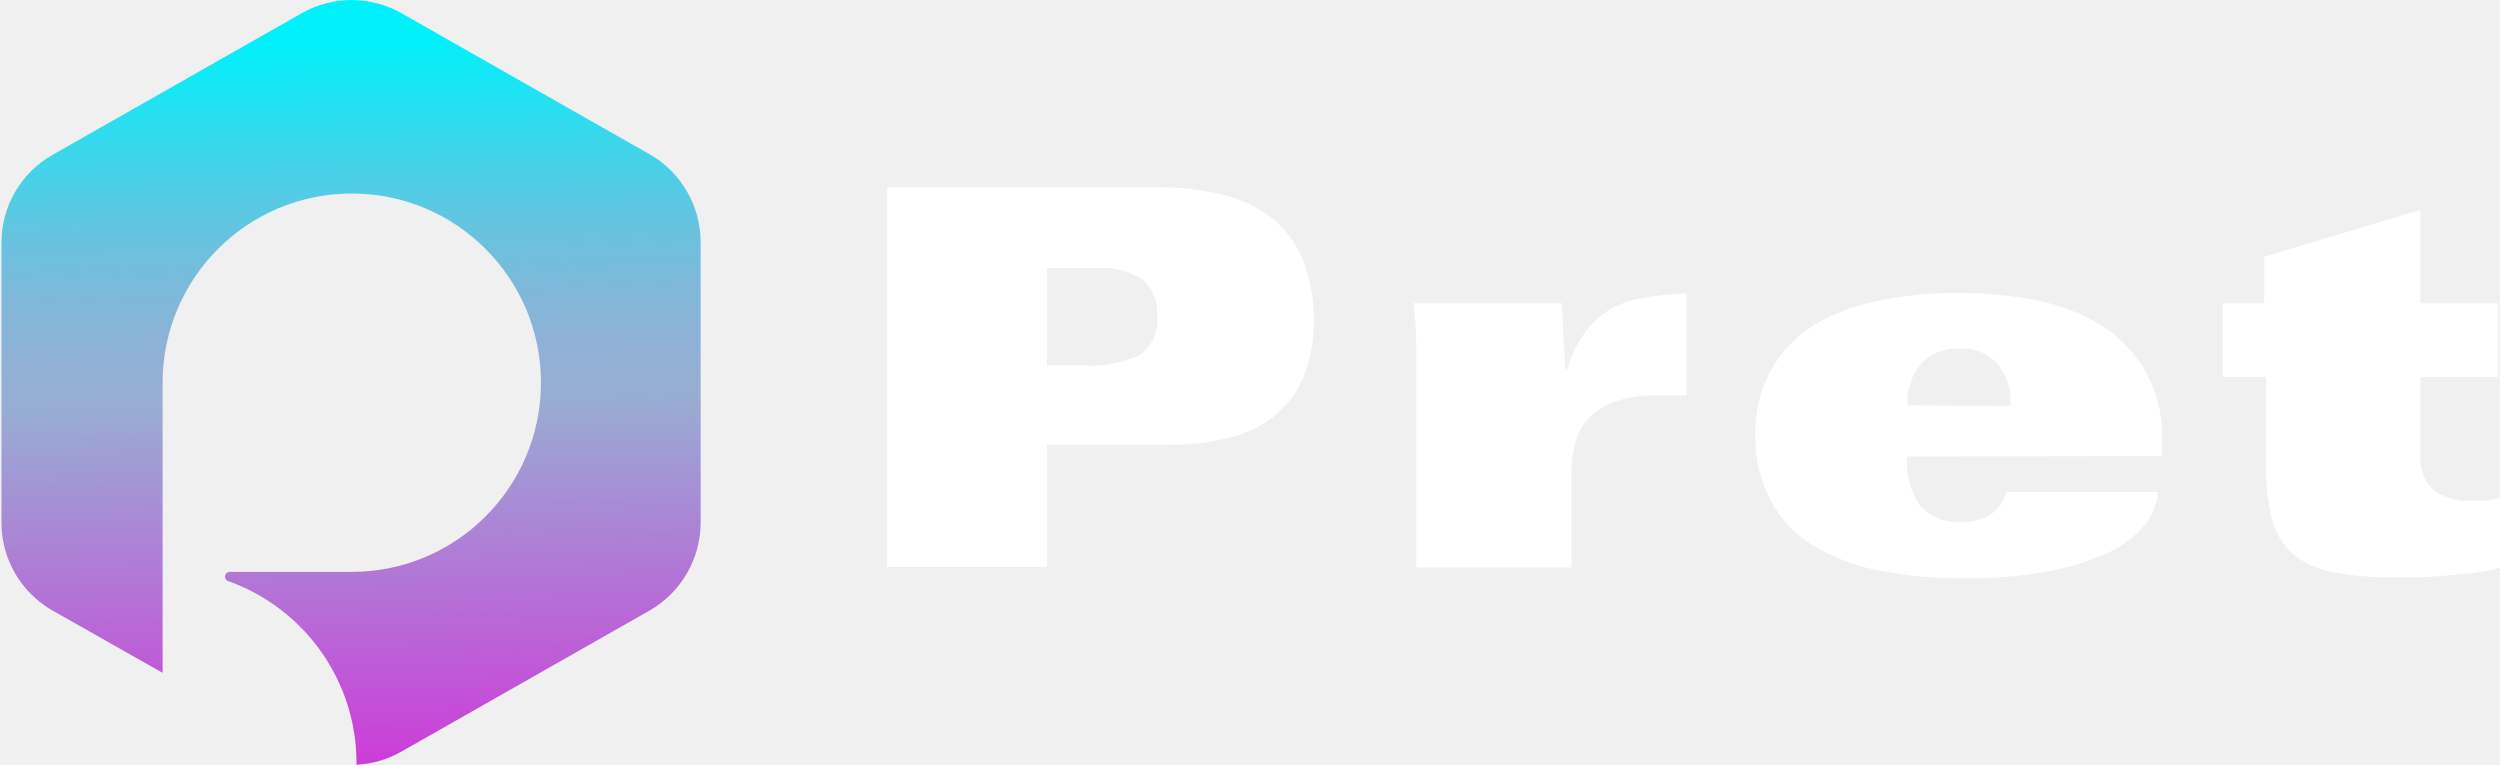
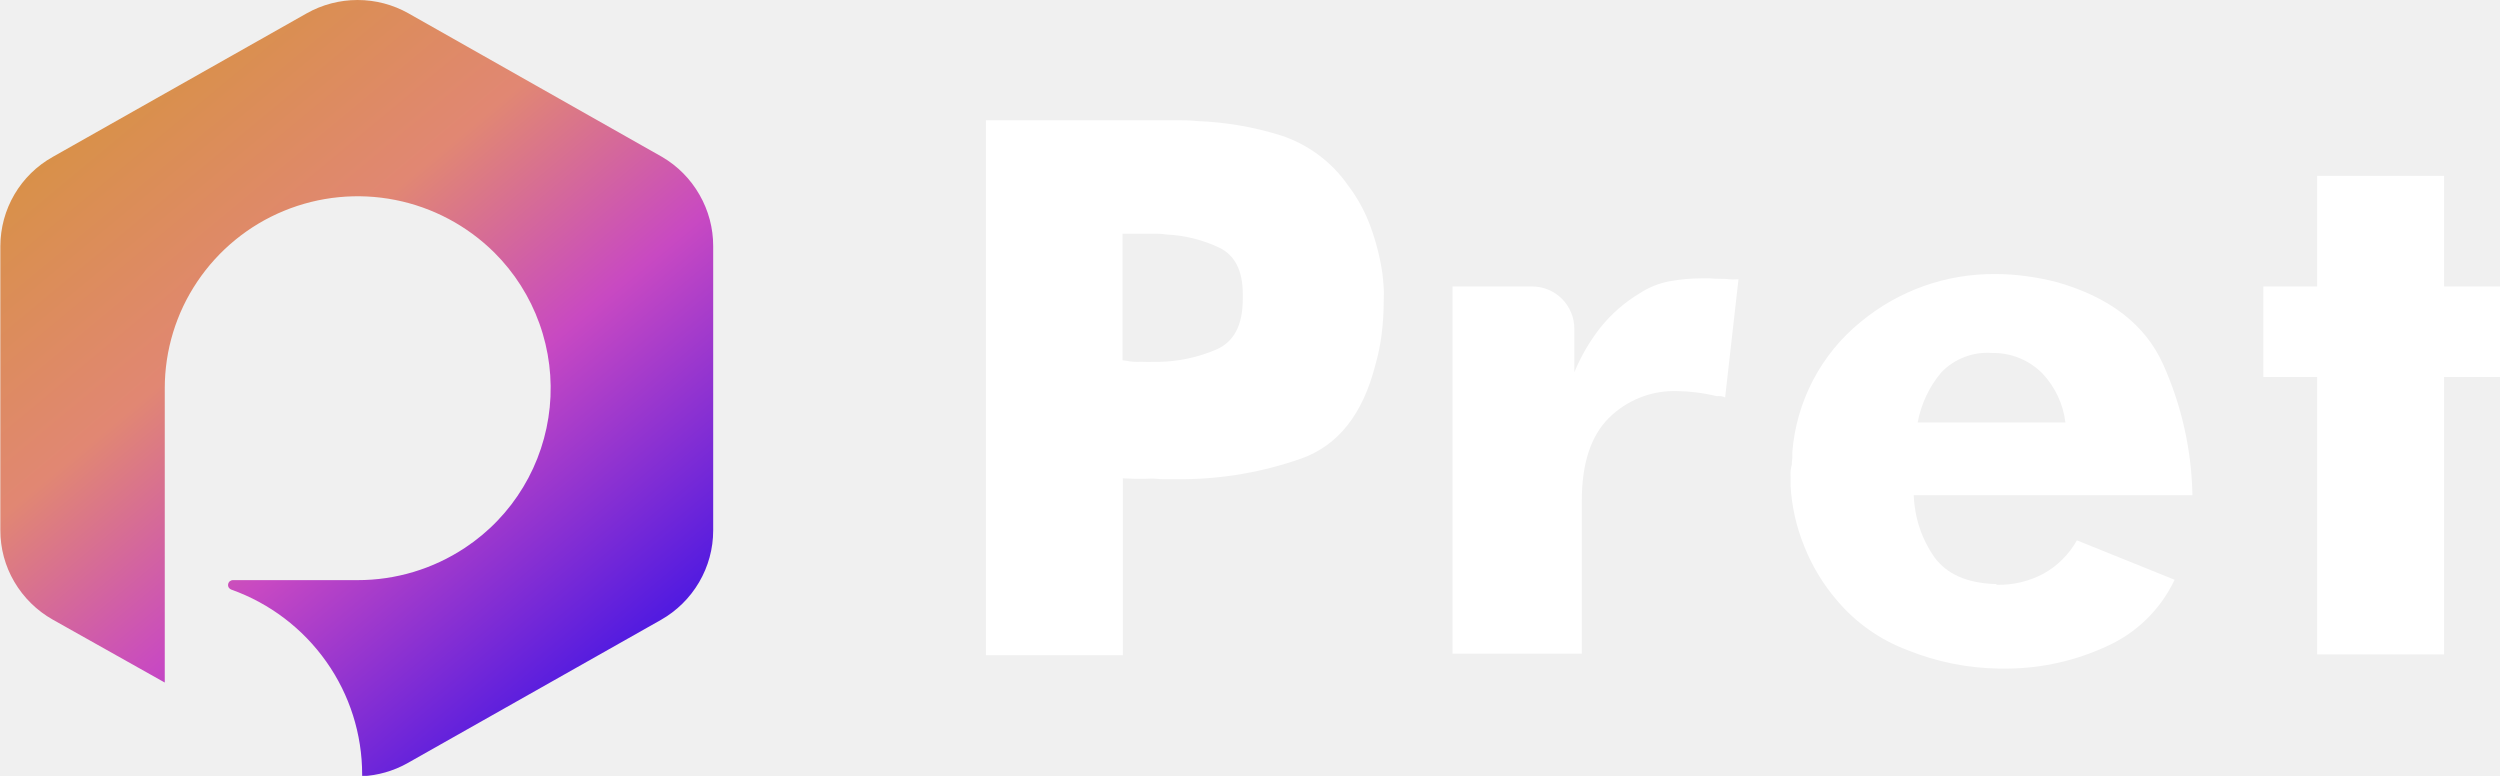
- <svg xmlns="http://www.w3.org/2000/svg" id="图层_1" data-name="图层 1" viewBox="0 0 120.53 36.87">
+ <svg xmlns="http://www.w3.org/2000/svg" width="116" height="36" viewBox="0 0 116 36" fill="none">
+   <g clip-path="url(#clip0_29_300)">
+     <path d="M30.725 7.283L18.958 0.622C18.236 0.214 17.421 3.05176e-05 16.592 3.05176e-05C15.763 3.05176e-05 14.948 0.214 14.225 0.622L2.442 7.283C1.708 7.694 1.096 8.294 0.67 9.021C0.243 9.749 0.018 10.577 0.017 11.421V24.596C0.013 25.44 0.237 26.27 0.665 26.997C1.094 27.727 1.706 28.331 2.442 28.747L7.645 31.67V18.015C7.645 16.251 8.171 14.527 9.155 13.066C10.142 11.598 11.54 10.456 13.173 9.784C14.809 9.11 16.607 8.934 18.343 9.278C20.079 9.622 21.675 10.47 22.935 11.717C23.869 12.646 24.584 13.772 25.029 15.013C25.475 16.255 25.638 17.58 25.508 18.893C25.377 20.206 24.957 21.474 24.276 22.602C23.596 23.731 22.673 24.693 21.575 25.418C20.094 26.4 18.358 26.922 16.583 26.918H10.81C10.756 26.918 10.703 26.938 10.66 26.972C10.62 27.007 10.593 27.056 10.585 27.11C10.576 27.163 10.586 27.218 10.615 27.264C10.644 27.309 10.688 27.343 10.739 27.36C12.514 27.993 14.05 29.159 15.14 30.701C16.224 32.232 16.805 34.063 16.804 35.941V36.017C17.533 35.98 18.244 35.777 18.883 35.424L30.667 28.763C31.401 28.347 32.012 27.744 32.439 27.014C32.866 26.286 33.092 25.457 33.092 24.613V11.425C33.094 10.588 32.876 9.766 32.459 9.041C32.045 8.312 31.447 7.706 30.725 7.283V7.283Z" fill="url(#paint0_linear_29_300)" />
+     <path d="M60.369 21.28C58.606 21.899 56.754 22.222 54.887 22.236H54.15C53.972 22.236 53.797 22.236 53.63 22.215C53.464 22.195 53.298 22.215 53.144 22.215C52.99 22.215 52.79 22.215 52.62 22.215C52.449 22.215 52.279 22.195 52.1 22.195V30.4H45.748V5.579H54.537C54.874 5.579 55.211 5.579 55.544 5.617C56.859 5.666 58.163 5.889 59.42 6.28C60.691 6.692 61.793 7.511 62.556 8.611C63 9.195 63.352 9.844 63.6 10.536C63.855 11.235 64.038 11.958 64.145 12.695C64.17 12.903 64.187 13.112 64.204 13.358C64.22 13.605 64.204 13.809 64.204 14.018C64.202 14.518 64.17 15.017 64.108 15.513C64.047 15.993 63.95 16.468 63.817 16.933C63.234 19.224 62.085 20.673 60.369 21.28ZM52.428 16.77C52.55 16.784 52.672 16.791 52.794 16.791C52.904 16.785 53.014 16.785 53.123 16.791C53.234 16.797 53.345 16.797 53.456 16.791H53.764C54.676 16.775 55.577 16.584 56.417 16.227C57.249 15.877 57.665 15.096 57.665 13.876V13.643C57.665 12.554 57.296 11.834 56.559 11.484C55.798 11.127 54.976 10.922 54.138 10.882C53.985 10.857 53.831 10.845 53.676 10.845H52.087V16.716C52.202 16.728 52.316 16.746 52.428 16.77V16.77Z" fill="white" />
+     <path d="M67.398 13.292H71.091C71.611 13.292 72.109 13.499 72.477 13.868C72.844 14.237 73.05 14.737 73.05 15.259V17.271C73.355 16.531 73.759 15.837 74.252 15.208C74.76 14.572 75.377 14.032 76.074 13.613C76.497 13.335 76.971 13.144 77.468 13.05C77.954 12.962 78.446 12.917 78.94 12.916C79.069 12.916 79.202 12.916 79.356 12.916C79.504 12.931 79.653 12.938 79.801 12.937C79.959 12.937 80.105 12.937 80.25 12.958C80.396 12.979 80.525 12.958 80.666 12.958L80.046 18.441C79.985 18.414 79.921 18.394 79.855 18.382C79.79 18.377 79.725 18.377 79.66 18.382C79.34 18.305 79.017 18.247 78.691 18.207C78.415 18.171 78.137 18.151 77.859 18.148C77.266 18.123 76.674 18.222 76.121 18.437C75.567 18.653 75.064 18.981 74.644 19.401C73.812 20.236 73.396 21.513 73.396 23.23V30.329H67.398V13.292Z" fill="white" />
+     <path d="M88.798 22.976C88.832 24.015 89.169 25.02 89.767 25.869C90.333 26.634 91.252 27.043 92.516 27.097H92.633C92.633 27.122 92.633 27.135 92.633 27.135H92.691C93.425 27.145 94.15 26.971 94.8 26.629C95.457 26.268 96.001 25.728 96.368 25.072L100.902 26.901C100.252 28.277 99.132 29.374 97.745 29.991C96.317 30.652 94.766 31.004 93.194 31.022H92.728C91.281 30.998 89.85 30.708 88.507 30.166C87.226 29.687 86.091 28.883 85.213 27.832C84.585 27.096 84.082 26.263 83.724 25.364C83.355 24.467 83.138 23.514 83.083 22.545V22.128C83.078 22.037 83.078 21.947 83.083 21.856C83.096 21.751 83.116 21.646 83.141 21.543C83.141 21.452 83.148 21.361 83.162 21.272C83.167 21.181 83.167 21.091 83.162 21C83.252 19.825 83.581 18.681 84.127 17.637C84.674 16.594 85.426 15.674 86.34 14.933C88.095 13.481 90.304 12.696 92.579 12.716C93.064 12.715 93.549 12.749 94.03 12.816C94.52 12.881 95.005 12.977 95.482 13.104C97.911 13.805 99.539 15.069 100.365 16.895C101.226 18.808 101.69 20.877 101.729 22.976H88.798ZM90.083 17.271C89.519 17.938 89.139 18.741 88.981 19.601H95.835C95.731 18.75 95.358 17.954 94.771 17.33C94.464 17.02 94.098 16.776 93.695 16.613C93.292 16.449 92.86 16.369 92.425 16.378C91.993 16.346 91.56 16.41 91.156 16.564C90.751 16.719 90.385 16.96 90.083 17.271V17.271Z" fill="white" />
+     <path d="M107.515 17.493H105.019V13.292H107.515V8.16H113.405V13.292H116V17.493H113.405V30.363H107.515V17.493Z" fill="white" />
+   </g>
  <defs>
-     <style>.cls-1{fill:url(#未命名的渐变_31);}.cls-2{fill:#fff;}</style>
-     <linearGradient id="未命名的渐变_31" x1="18.15" y1="3.48" x2="18.94" y2="38.43" gradientUnits="userSpaceOnUse">
-       <stop offset="0.02" stop-color="#00f1fb" />
-       <stop offset="0.02" stop-color="#04effa" />
-       <stop offset="0.15" stop-color="#38d8ec" />
-       <stop offset="0.26" stop-color="#62c5e1" />
-       <stop offset="0.36" stop-color="#7fb8d9" />
-       <stop offset="0.45" stop-color="#92b0d5" />
-       <stop offset="0.51" stop-color="#98add3" />
-       <stop offset="1" stop-color="#cc3ed9" />
+     <linearGradient id="paint0_linear_29_300" x1="4.496" y1="3.387" x2="27.535" y2="31.1" gradientUnits="userSpaceOnUse">
+       <stop stop-color="#D79243" />
+       <stop offset="0.36" stop-color="#E18773" />
+       <stop offset="0.64" stop-color="#C849C2" />
+       <stop offset="1" stop-color="#531BE0" />
    </linearGradient>
+     <clipPath id="clip0_29_300">
+       <rect width="116" height="36" fill="white" />
+     </clipPath>
  </defs>
-   <path class="cls-1" d="M33,9.34l-12-6.82a4.87,4.87,0,0,0-4.82,0l-12,6.82a4.87,4.87,0,0,0-2.47,4.24V27.07a4.88,4.88,0,0,0,2.47,4.25l5.3,3V20.56h0v-.23a9.12,9.12,0,1,1,9.12,9.12H12.72a.23.23,0,0,0-.07.45,9.32,9.32,0,0,1,6.18,8.77s0,.06,0,.08a4.85,4.85,0,0,0,2.12-.61l12-6.82a4.9,4.9,0,0,0,2.47-4.25V13.58A4.89,4.89,0,0,0,33,9.34Z" transform="translate(-1.64 -1.88)" />
-   <path class="cls-2" d="M44.41,10.91H57.48a13,13,0,0,1,3,.33,6.42,6.42,0,0,1,2.38,1.07,5,5,0,0,1,1.55,2,7.27,7.27,0,0,1,.56,3,6.86,6.86,0,0,1-.53,2.84A4.82,4.82,0,0,1,63,22a5.68,5.68,0,0,1-2.17,1,10.5,10.5,0,0,1-2.69.32H52.12v5.89H44.41Zm7.71,8.58H53.7A5.65,5.65,0,0,0,56.59,19a2.05,2.05,0,0,0,.84-1.88,2.19,2.19,0,0,0-.65-1.72,3.48,3.48,0,0,0-2.32-.59H52.12Z" transform="translate(-1.64 -1.88)" />
-   <path class="cls-2" d="M69.92,21.24c0-1,0-1.87,0-2.69a16.09,16.09,0,0,0-.14-2.05h7.16l.17,3.25h.05a6.46,6.46,0,0,1,.92-1.88,4,4,0,0,1,1.24-1.11,5.13,5.13,0,0,1,1.63-.54,16.76,16.76,0,0,1,2-.2v4.92H81.6a6.41,6.41,0,0,0-2,.27,3.2,3.2,0,0,0-1.3.76,2.69,2.69,0,0,0-.69,1.19,5.57,5.57,0,0,0-.21,1.59v4.49H69.92Z" transform="translate(-1.64 -1.88)" />
-   <path class="cls-2" d="M93.58,23.89a3.64,3.64,0,0,0,.64,2.38,2.34,2.34,0,0,0,1.92.76,2.38,2.38,0,0,0,1.59-.43,2,2,0,0,0,.65-1h7.31a3.08,3.08,0,0,1-.63,1.56,4.79,4.79,0,0,1-1.69,1.32,11.88,11.88,0,0,1-2.88.93,21.41,21.41,0,0,1-4.22.35,19.63,19.63,0,0,1-4.07-.38A9.68,9.68,0,0,1,89,28.15,5.68,5.68,0,0,1,87,26,6.25,6.25,0,0,1,86.27,23,6.34,6.34,0,0,1,87,19.77a6,6,0,0,1,2-2.16,9.35,9.35,0,0,1,3.11-1.21A18.46,18.46,0,0,1,96.07,16a19.49,19.49,0,0,1,3.59.33,9.4,9.4,0,0,1,3.14,1.15,6.21,6.21,0,0,1,3.07,5.7v.69Zm5-2.44a3.07,3.07,0,0,0-.6-2,2.28,2.28,0,0,0-1.89-.75,2.3,2.3,0,0,0-1.85.73,2.94,2.94,0,0,0-.64,2Z" transform="translate(-1.64 -1.88)" />
-   <path class="cls-2" d="M118.33,12V16.5h3.76v3.55h-3.76v3.71a2.19,2.19,0,0,0,.6,1.72,2.77,2.77,0,0,0,1.89.54,4.7,4.7,0,0,0,.62,0,5.47,5.47,0,0,0,.73-.14v3.4l-.93.17c-.38.06-.81.11-1.27.15l-1.45.11c-.5,0-1,0-1.43,0a14.39,14.39,0,0,1-3-.25,4.25,4.25,0,0,1-1.89-.86,3.23,3.23,0,0,1-1-1.61,8.93,8.93,0,0,1-.3-2.51V20.05h-2.1V16.5h2V14.26Z" transform="translate(-1.64 -1.88)" />
</svg>
